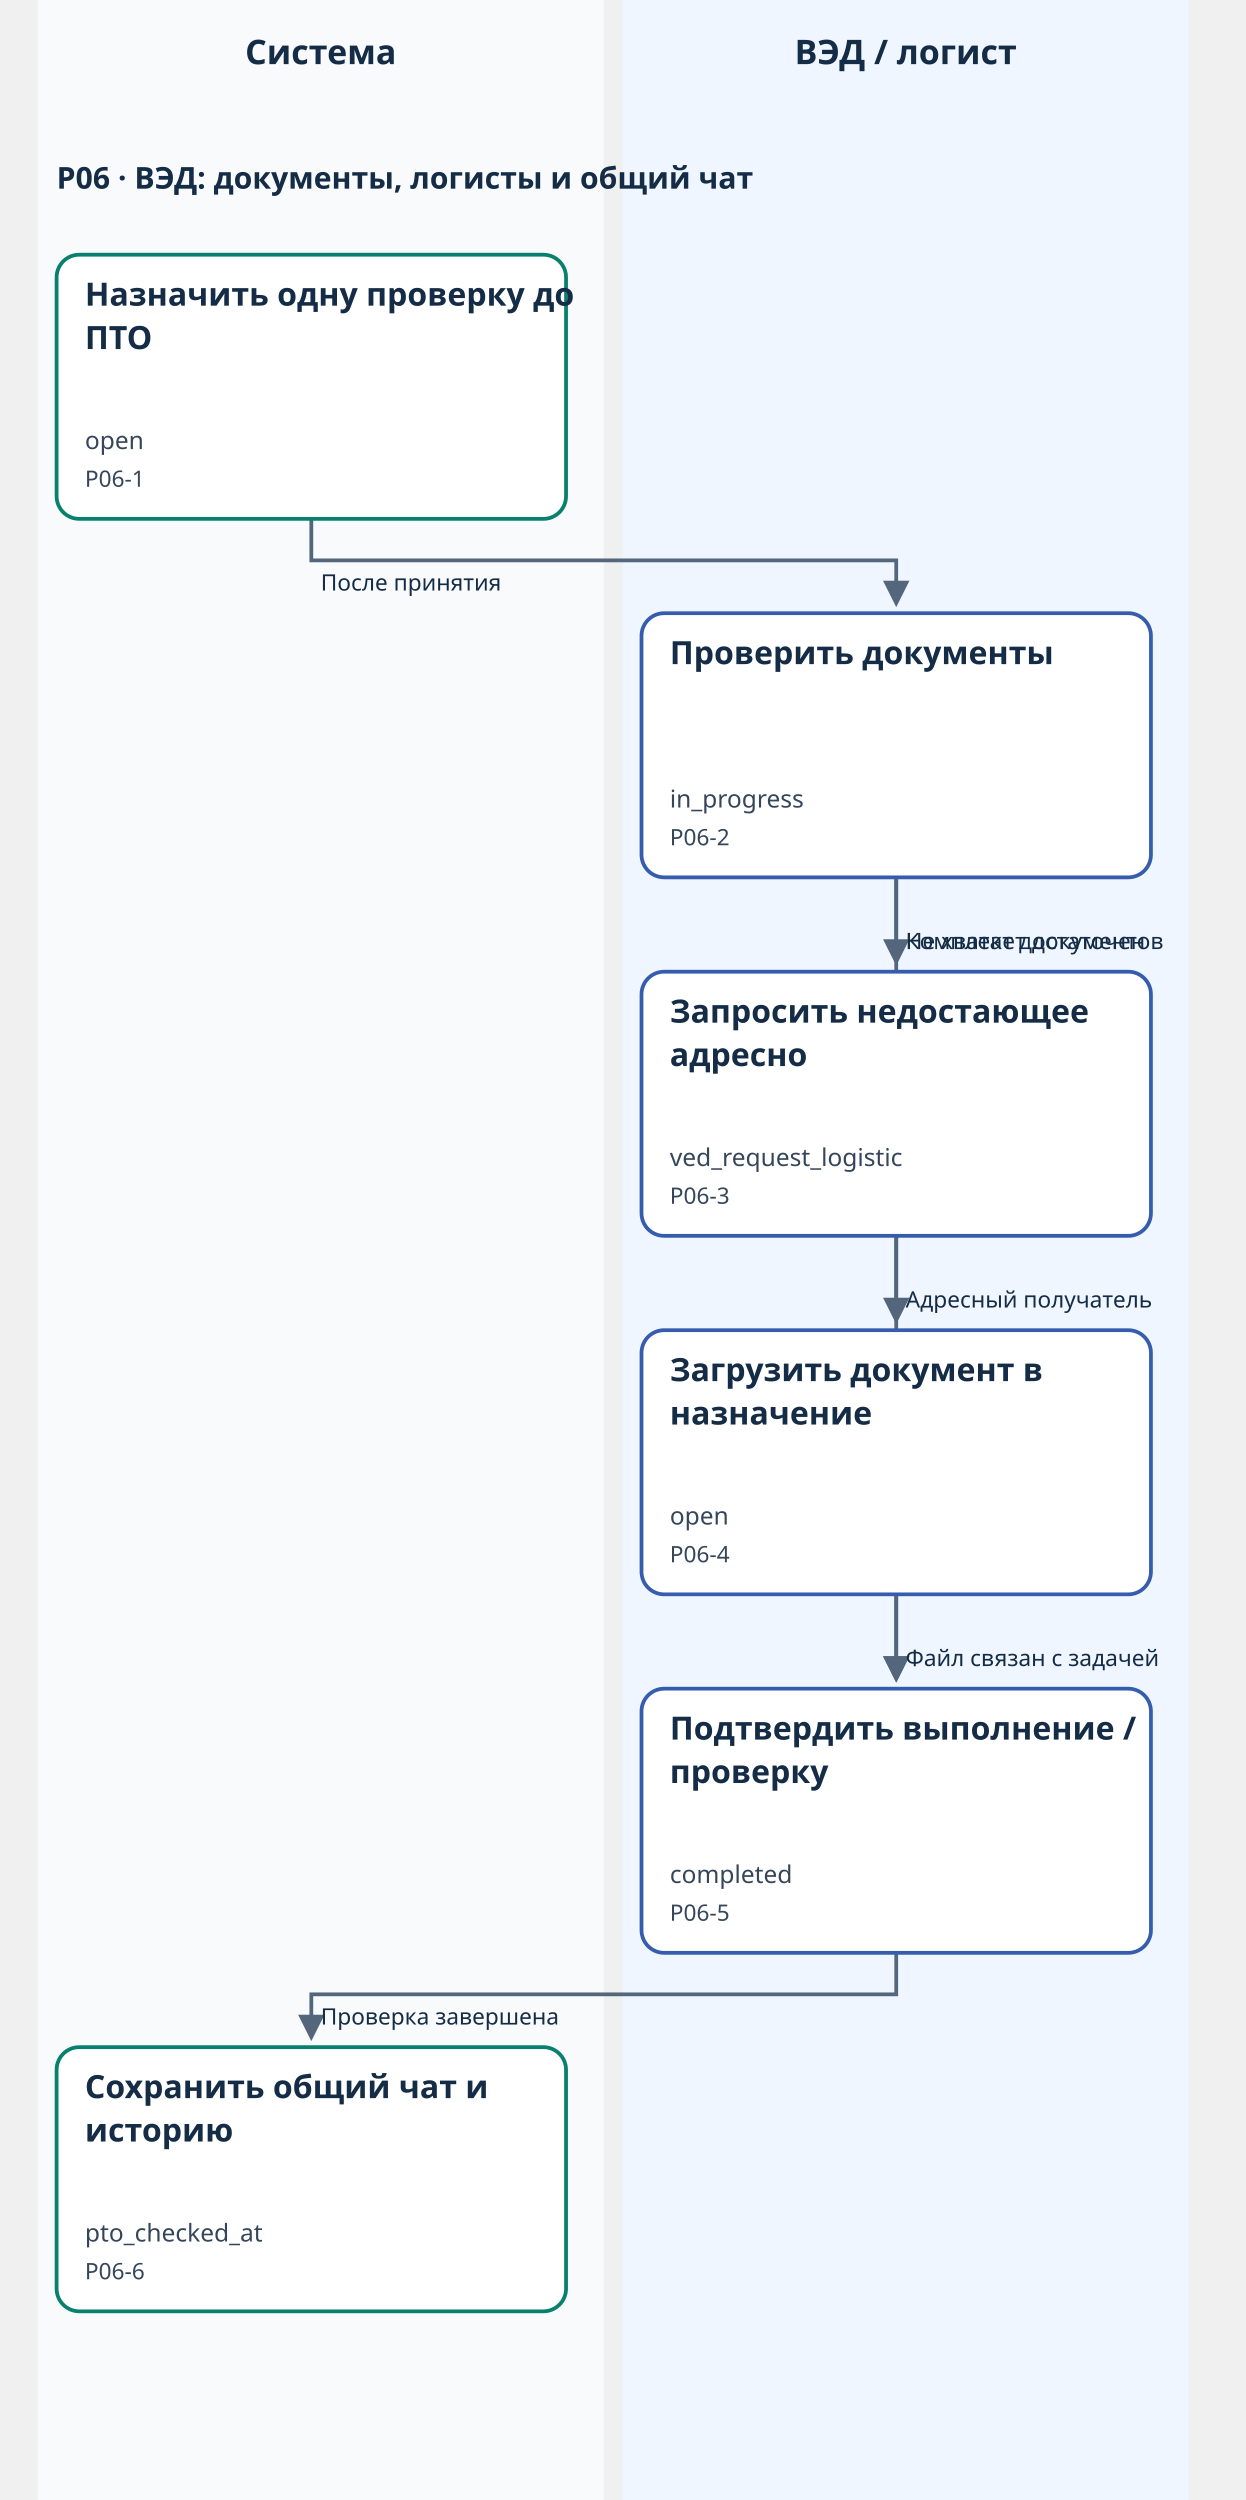
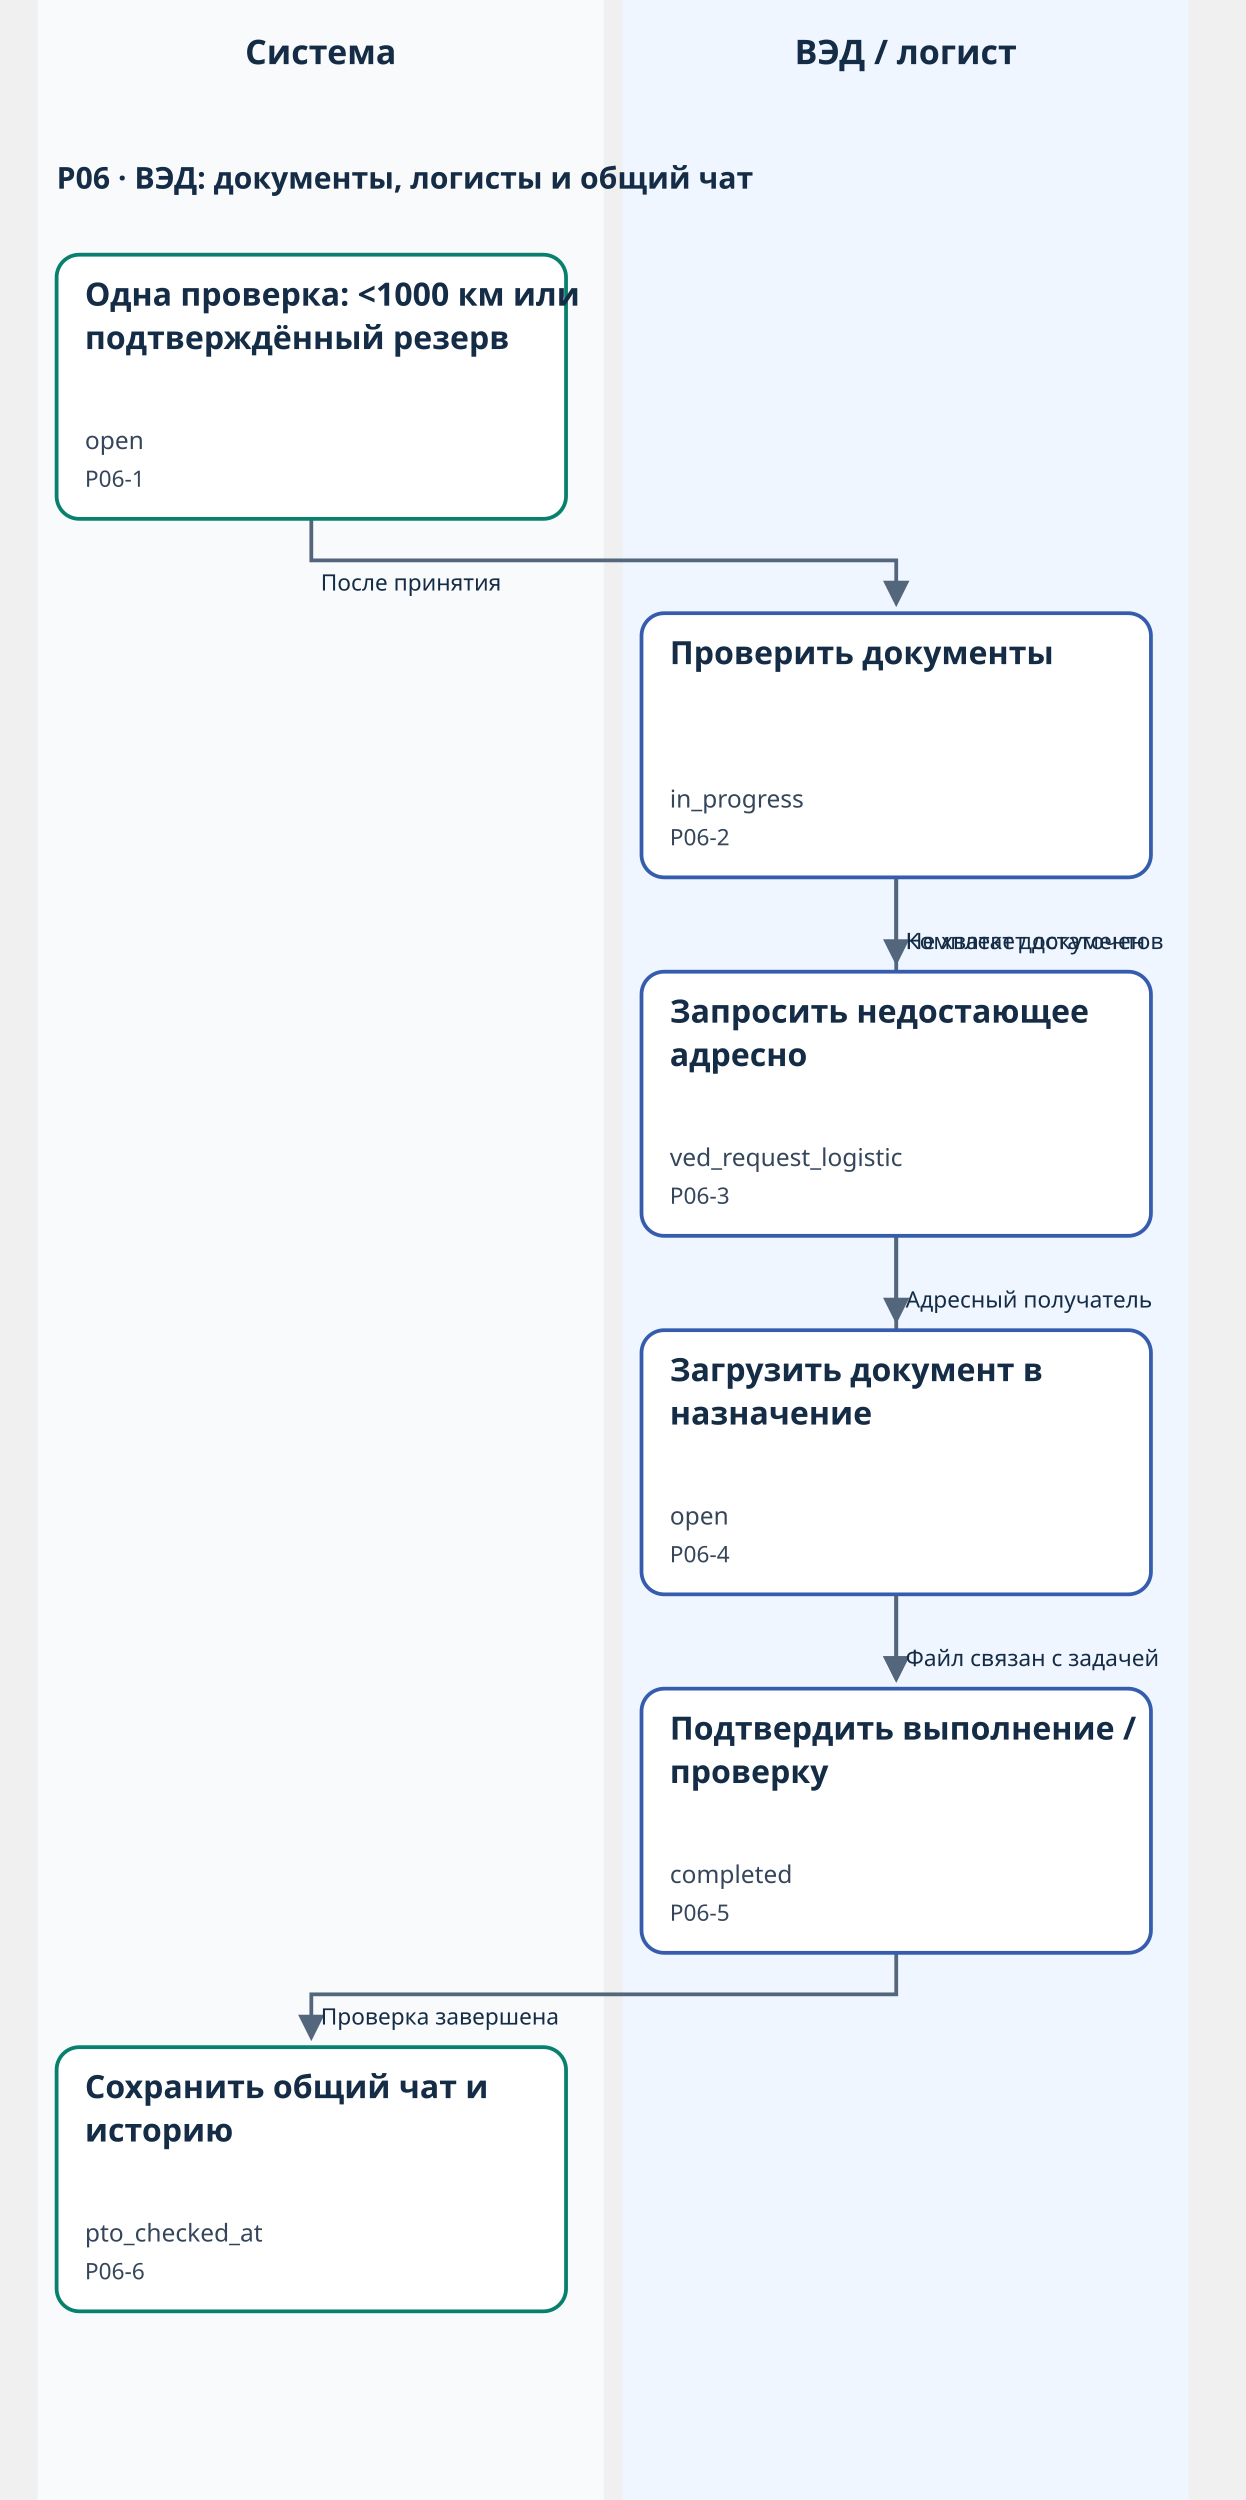
<svg xmlns="http://www.w3.org/2000/svg" role="img" aria-labelledby="title" viewBox="0 0 660 1325">
  <defs>
    <marker id="arrow" viewBox="0 0 10 10" refX="8" refY="5" markerWidth="7" markerHeight="7" orient="auto">
      <path d="M0,0 L10,5 L0,10z" fill="#53667c" />
    </marker>
  </defs>
  <g font-family="system-ui,sans-serif" fill="#142c45">
    <rect x="20" y="0" width="300" height="1325" fill="#f8fafc" />
    <text x="170" y="34" text-anchor="middle" font-size="18" font-weight="700">Система</text>
    <rect x="330" y="0" width="300" height="1325" fill="#eff6ff" />
    <text x="480" y="34" text-anchor="middle" font-size="18" font-weight="700">ВЭД / логист</text>
    <text x="30" y="100" font-size="16" font-weight="700">P06 · ВЭД: документы, логисты и общий чат</text>
    <path d="M165,275 V297 H475 V319" fill="none" stroke="#53667c" stroke-width="2" marker-end="url(#arrow)" />
    <text x="170" y="313" font-size="12">После принятия</text>
    <path d="M475,465 V487 H475 V889" fill="none" stroke="#53667c" stroke-width="2" marker-end="url(#arrow)" />
    <text x="480" y="503" font-size="12">Комплект достаточен</text>
    <path d="M475,465 V487 H475 V509" fill="none" stroke="#53667c" stroke-width="2" marker-end="url(#arrow)" />
    <text x="480" y="503" font-size="12">Не хватает документов</text>
    <path d="M475,655 V677 H475 V699" fill="none" stroke="#53667c" stroke-width="2" marker-end="url(#arrow)" />
    <text x="480" y="693" font-size="12">Адресный получатель</text>
    <path d="M475,845 V867 H475 V889" fill="none" stroke="#53667c" stroke-width="2" marker-end="url(#arrow)" />
    <text x="480" y="883" font-size="12">Файл связан с задачей</text>
    <path d="M475,1035 V1057 H165 V1079" fill="none" stroke="#53667c" stroke-width="2" marker-end="url(#arrow)" />
    <text x="170" y="1073" font-size="12">Проверка завершена</text>
    <g id="P06-1">
      <rect x="30" y="135" width="270" height="140" rx="12" fill="white" stroke="#07806d" stroke-width="2" />
-       <text x="45" y="162" font-size="17" font-weight="600">Назначить одну проверку до</text>
-       <text x="45" y="185" font-size="17" font-weight="600">ПТО</text>
+       <text x="45" y="162" font-size="17" font-weight="600">Одна проверка: &lt;1000 км или</text>
+       <text x="45" y="185" font-size="17" font-weight="600">подтверждённый резерв</text>
      <text x="45" y="238" font-size="13" fill="#35465b">open</text>
      <text x="45" y="258" font-size="12" fill="#35465b">P06-1</text>
    </g>
    <g id="P06-2">
      <rect x="340" y="325" width="270" height="140" rx="12" fill="white" stroke="#365dad" stroke-width="2" />
      <text x="355" y="352" font-size="17" font-weight="600">Проверить документы</text>
      <text x="355" y="428" font-size="13" fill="#35465b">in_progress</text>
      <text x="355" y="448" font-size="12" fill="#35465b">P06-2</text>
    </g>
    <g id="P06-3">
      <rect x="340" y="515" width="270" height="140" rx="12" fill="white" stroke="#365dad" stroke-width="2" />
      <text x="355" y="542" font-size="17" font-weight="600">Запросить недостающее</text>
      <text x="355" y="565" font-size="17" font-weight="600">адресно</text>
      <text x="355" y="618" font-size="13" fill="#35465b">ved_request_logistic</text>
      <text x="355" y="638" font-size="12" fill="#35465b">P06-3</text>
    </g>
    <g id="P06-4">
      <rect x="340" y="705" width="270" height="140" rx="12" fill="white" stroke="#365dad" stroke-width="2" />
      <text x="355" y="732" font-size="17" font-weight="600">Загрузить документ в</text>
      <text x="355" y="755" font-size="17" font-weight="600">назначение</text>
      <text x="355" y="808" font-size="13" fill="#35465b">open</text>
      <text x="355" y="828" font-size="12" fill="#35465b">P06-4</text>
    </g>
    <g id="P06-5">
      <rect x="340" y="895" width="270" height="140" rx="12" fill="white" stroke="#365dad" stroke-width="2" />
      <text x="355" y="922" font-size="17" font-weight="600">Подтвердить выполнение /</text>
      <text x="355" y="945" font-size="17" font-weight="600">проверку</text>
      <text x="355" y="998" font-size="13" fill="#35465b">completed</text>
      <text x="355" y="1018" font-size="12" fill="#35465b">P06-5</text>
    </g>
    <g id="P06-6">
      <rect x="30" y="1085" width="270" height="140" rx="12" fill="white" stroke="#07806d" stroke-width="2" />
      <text x="45" y="1112" font-size="17" font-weight="600">Сохранить общий чат и</text>
      <text x="45" y="1135" font-size="17" font-weight="600">историю</text>
      <text x="45" y="1188" font-size="13" fill="#35465b">pto_checked_at</text>
      <text x="45" y="1208" font-size="12" fill="#35465b">P06-6</text>
    </g>
  </g>
</svg>
